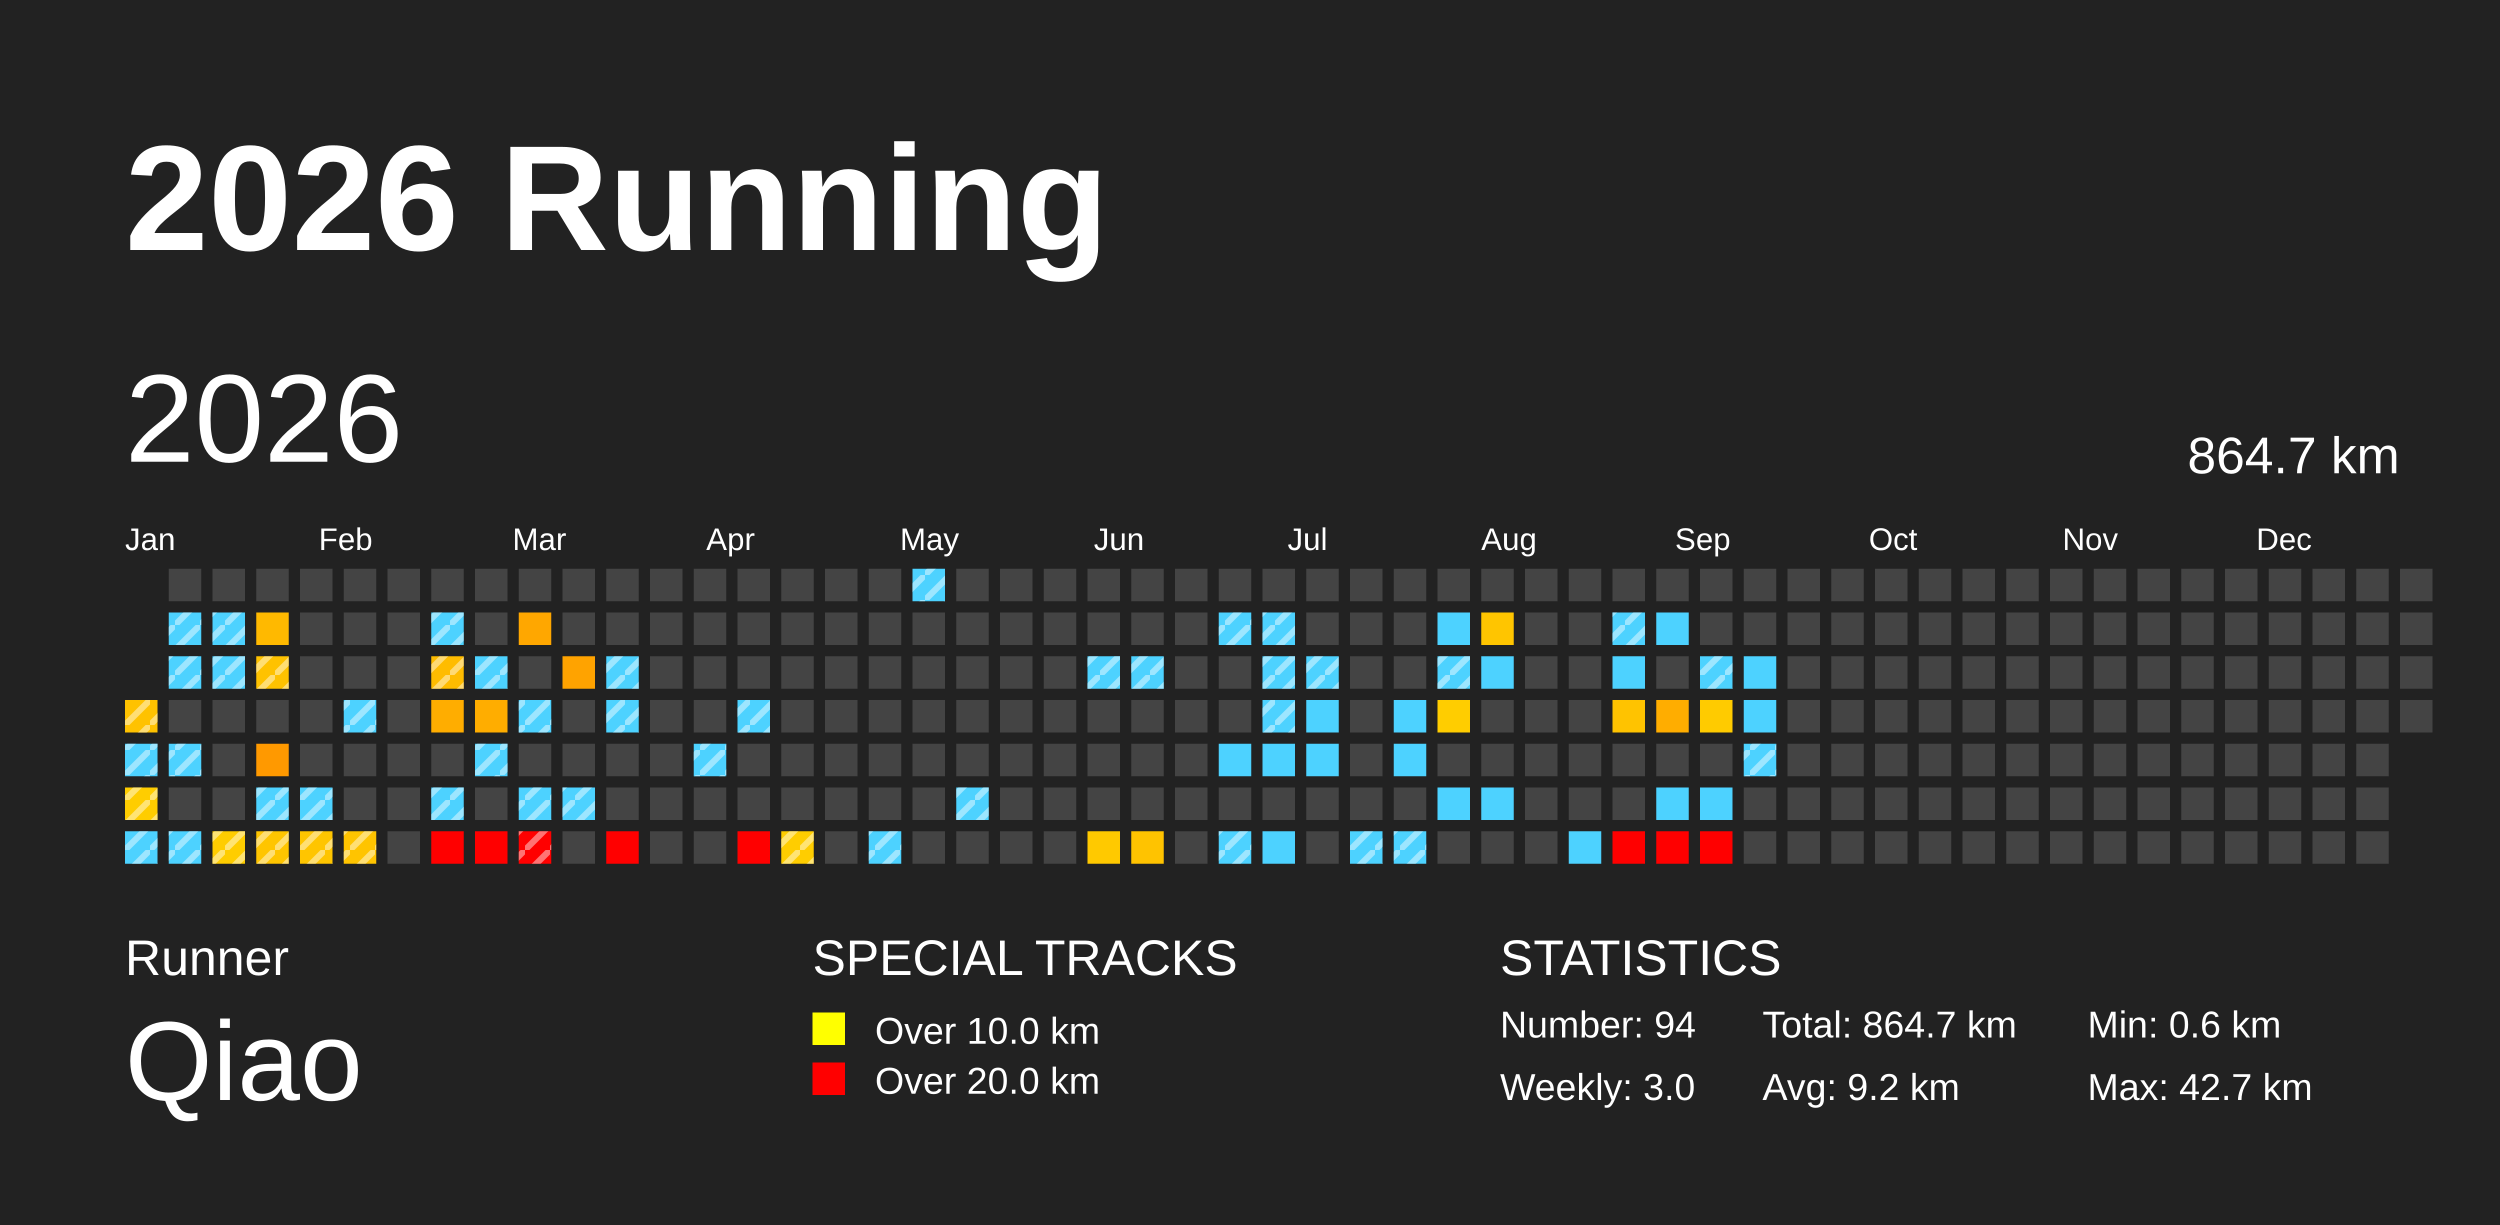
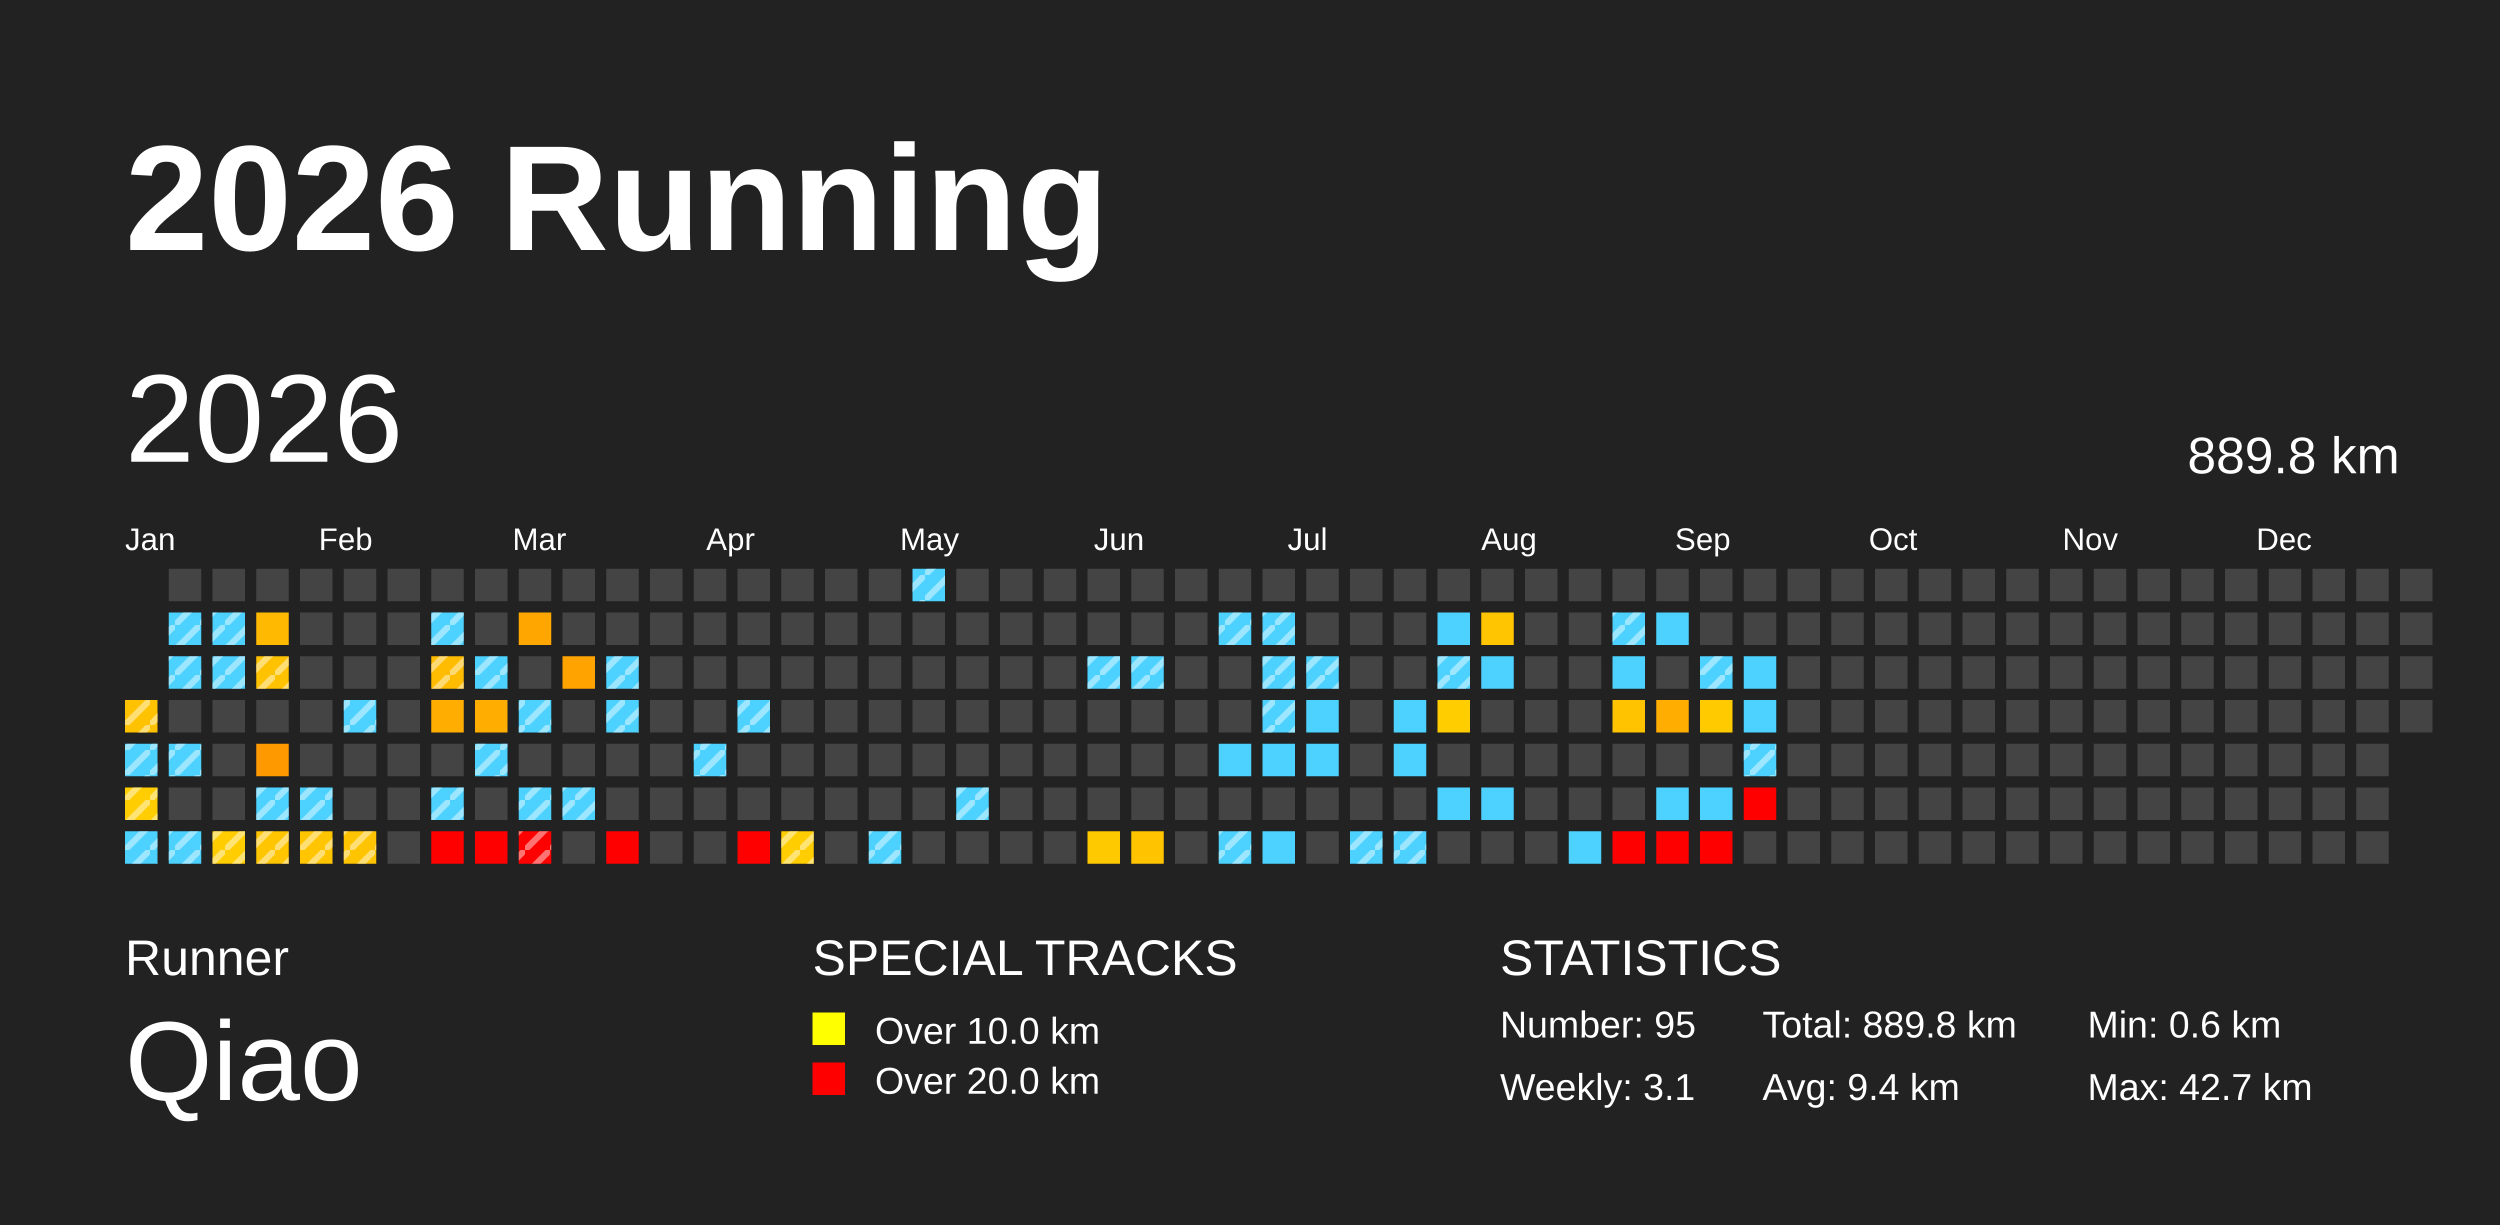
<svg xmlns="http://www.w3.org/2000/svg" baseProfile="full" height="98mm" version="1.1" viewBox="0,0,200,98" width="200mm">
  <defs>
    <pattern height="2" id="indoor-stripe" patternUnits="userSpaceOnUse" width="2">
      <line stroke="white" stroke-opacity="0.45" stroke-width="0.5" x1="0" x2="2" y1="2" y2="0" />
    </pattern>
  </defs>
  <rect fill="#222222" height="98" width="200" x="0" y="0" />
  <text fill="#FFFFFF" style="font-size:12px; font-family:Arial; font-weight:bold;" x="10" y="20">2026 Running</text>
  <text fill="#FFFFFF" style="font-size:4px; font-family:Arial" x="10" y="78">Runner</text>
  <text fill="#FFFFFF" style="font-size:9px; font-family:Arial" x="10" y="88">Qiao</text>
  <text fill="#FFFFFF" style="font-size:4px; font-family:Arial" x="65" y="78">SPECIAL TRACKS</text>
  <rect fill="yellow" height="2.6" width="2.6" x="65" y="81" />
  <text fill="#FFFFFF" style="font-size:3px; font-family:Arial" x="70" y="83.5">Over 10.0 km</text>
  <rect fill="red" height="2.6" width="2.6" x="65" y="85" />
  <text fill="#FFFFFF" style="font-size:3px; font-family:Arial" x="70" y="87.5">Over 20.0 km</text>
  <text fill="#FFFFFF" style="font-size:4px; font-family:Arial" x="120" y="78">STATISTICS</text>
-   <text fill="#FFFFFF" style="font-size:3px; font-family:Arial" x="120" y="83">Number: 94</text>
-   <text fill="#FFFFFF" style="font-size:3px; font-family:Arial" x="120" y="88">Weekly: 3.0</text>
-   <text fill="#FFFFFF" style="font-size:3px; font-family:Arial" x="141" y="83">Total: 864.7 km</text>
-   <text fill="#FFFFFF" style="font-size:3px; font-family:Arial" x="141" y="88">Avg: 9.2 km</text>
+   <text fill="#FFFFFF" style="font-size:3px; font-family:Arial" x="120" y="83">Number: 95</text>
+   <text fill="#FFFFFF" style="font-size:3px; font-family:Arial" x="120" y="88">Weekly: 3.1</text>
+   <text fill="#FFFFFF" style="font-size:3px; font-family:Arial" x="141" y="83">Total: 889.8 km</text>
+   <text fill="#FFFFFF" style="font-size:3px; font-family:Arial" x="141" y="88">Avg: 9.4 km</text>
  <text fill="#FFFFFF" style="font-size:3px; font-family:Arial" x="167" y="83">Min: 0.6 km</text>
  <text fill="#FFFFFF" style="font-size:3px; font-family:Arial" x="167" y="88">Max: 42.7 km</text>
  <text dominant-baseline="hanging" fill="#FFFFFF" style="font-size:10.0px; font-family:Arial;" x="10" y="30">2026</text>
-   <text dominant-baseline="hanging" fill="#FFFFFF" style="font-size:4.125px; font-family:Arial;" x="175" y="35">864.7 km</text>
+   <text dominant-baseline="hanging" fill="#FFFFFF" style="font-size:4.125px; font-family:Arial;" x="175" y="35">889.8 km</text>
  <text fill="#FFFFFF" style="font-size:2.5px; font-family:Arial" x="10.0" y="44">Jan</text>
  <text fill="#FFFFFF" style="font-size:2.5px; font-family:Arial" x="25.5" y="44">Feb</text>
  <text fill="#FFFFFF" style="font-size:2.5px; font-family:Arial" x="41.0" y="44">Mar</text>
  <text fill="#FFFFFF" style="font-size:2.5px; font-family:Arial" x="56.5" y="44">Apr</text>
  <text fill="#FFFFFF" style="font-size:2.5px; font-family:Arial" x="72.0" y="44">May</text>
  <text fill="#FFFFFF" style="font-size:2.5px; font-family:Arial" x="87.5" y="44">Jun</text>
  <text fill="#FFFFFF" style="font-size:2.5px; font-family:Arial" x="103.0" y="44">Jul</text>
  <text fill="#FFFFFF" style="font-size:2.5px; font-family:Arial" x="118.5" y="44">Aug</text>
  <text fill="#FFFFFF" style="font-size:2.5px; font-family:Arial" x="134.0" y="44">Sep</text>
  <text fill="#FFFFFF" style="font-size:2.5px; font-family:Arial" x="149.5" y="44">Oct</text>
  <text fill="#FFFFFF" style="font-size:2.5px; font-family:Arial" x="165.0" y="44">Nov</text>
  <text fill="#FFFFFF" style="font-size:2.5px; font-family:Arial" x="180.5" y="44">Dec</text>
  <rect fill="#ffc200" height="2.6" width="2.6" x="10.0" y="56.0" />
  <rect fill="url(#indoor-stripe)" height="2.6" style="pointer-events: none;" width="2.6" x="10.0" y="56.0" />
  <rect fill="#4dd2ff" height="2.6" width="2.6" x="10.0" y="59.5" />
  <rect fill="url(#indoor-stripe)" height="2.6" style="pointer-events: none;" width="2.6" x="10.0" y="59.5" />
  <rect fill="#ffcd00" height="2.6" width="2.6" x="10.0" y="63.0" />
  <rect fill="url(#indoor-stripe)" height="2.6" style="pointer-events: none;" width="2.6" x="10.0" y="63.0" />
  <rect fill="#4dd2ff" height="2.6" width="2.6" x="10.0" y="66.5" />
  <rect fill="url(#indoor-stripe)" height="2.6" style="pointer-events: none;" width="2.6" x="10.0" y="66.5" />
  <rect fill="#444444" height="2.6" width="2.6" x="13.5" y="45.5" />
  <rect fill="#4dd2ff" height="2.6" width="2.6" x="13.5" y="49.0" />
  <rect fill="url(#indoor-stripe)" height="2.6" style="pointer-events: none;" width="2.6" x="13.5" y="49.0" />
  <rect fill="#4dd2ff" height="2.6" width="2.6" x="13.5" y="52.5" />
  <rect fill="url(#indoor-stripe)" height="2.6" style="pointer-events: none;" width="2.6" x="13.5" y="52.5" />
  <rect fill="#444444" height="2.6" width="2.6" x="13.5" y="56.0" />
  <rect fill="#4dd2ff" height="2.6" width="2.6" x="13.5" y="59.5" />
  <rect fill="url(#indoor-stripe)" height="2.6" style="pointer-events: none;" width="2.6" x="13.5" y="59.5" />
  <rect fill="#444444" height="2.6" width="2.6" x="13.5" y="63.0" />
  <rect fill="#4dd2ff" height="2.6" width="2.6" x="13.5" y="66.5" />
  <rect fill="url(#indoor-stripe)" height="2.6" style="pointer-events: none;" width="2.6" x="13.5" y="66.5" />
  <rect fill="#444444" height="2.6" width="2.6" x="17.0" y="45.5" />
  <rect fill="#4dd2ff" height="2.6" width="2.6" x="17.0" y="49.0" />
  <rect fill="url(#indoor-stripe)" height="2.6" style="pointer-events: none;" width="2.6" x="17.0" y="49.0" />
  <rect fill="#4dd2ff" height="2.6" width="2.6" x="17.0" y="52.5" />
  <rect fill="url(#indoor-stripe)" height="2.6" style="pointer-events: none;" width="2.6" x="17.0" y="52.5" />
  <rect fill="#444444" height="2.6" width="2.6" x="17.0" y="56.0" />
  <rect fill="#444444" height="2.6" width="2.6" x="17.0" y="59.5" />
  <rect fill="#444444" height="2.6" width="2.6" x="17.0" y="63.0" />
  <rect fill="#ffcd00" height="2.6" width="2.6" x="17.0" y="66.5" />
  <rect fill="url(#indoor-stripe)" height="2.6" style="pointer-events: none;" width="2.6" x="17.0" y="66.5" />
  <rect fill="#444444" height="2.6" width="2.6" x="20.5" y="45.5" />
  <rect fill="#ffb900" height="2.6" width="2.6" x="20.5" y="49.0" />
  <rect fill="#ffc200" height="2.6" width="2.6" x="20.5" y="52.5" />
  <rect fill="url(#indoor-stripe)" height="2.6" style="pointer-events: none;" width="2.6" x="20.5" y="52.5" />
  <rect fill="#444444" height="2.6" width="2.6" x="20.5" y="56.0" />
  <rect fill="#ff9900" height="2.6" width="2.6" x="20.5" y="59.5" />
  <rect fill="#4dd2ff" height="2.6" width="2.6" x="20.5" y="63.0" />
  <rect fill="url(#indoor-stripe)" height="2.6" style="pointer-events: none;" width="2.6" x="20.5" y="63.0" />
  <rect fill="#ffc500" height="2.6" width="2.6" x="20.5" y="66.5" />
  <rect fill="url(#indoor-stripe)" height="2.6" style="pointer-events: none;" width="2.6" x="20.5" y="66.5" />
  <rect fill="#444444" height="2.6" width="2.6" x="24.0" y="45.5" />
  <rect fill="#444444" height="2.6" width="2.6" x="24.0" y="49.0" />
  <rect fill="#444444" height="2.6" width="2.6" x="24.0" y="52.5" />
  <rect fill="#444444" height="2.6" width="2.6" x="24.0" y="56.0" />
  <rect fill="#444444" height="2.6" width="2.6" x="24.0" y="59.5" />
  <rect fill="#4dd2ff" height="2.6" width="2.6" x="24.0" y="63.0" />
  <rect fill="url(#indoor-stripe)" height="2.6" style="pointer-events: none;" width="2.6" x="24.0" y="63.0" />
  <rect fill="#ffc500" height="2.6" width="2.6" x="24.0" y="66.5" />
  <rect fill="url(#indoor-stripe)" height="2.6" style="pointer-events: none;" width="2.6" x="24.0" y="66.5" />
  <rect fill="#444444" height="2.6" width="2.6" x="27.5" y="45.5" />
  <rect fill="#444444" height="2.6" width="2.6" x="27.5" y="49.0" />
  <rect fill="#444444" height="2.6" width="2.6" x="27.5" y="52.5" />
  <rect fill="#4dd2ff" height="2.6" width="2.6" x="27.5" y="56.0" />
  <rect fill="url(#indoor-stripe)" height="2.6" style="pointer-events: none;" width="2.6" x="27.5" y="56.0" />
  <rect fill="#444444" height="2.6" width="2.6" x="27.5" y="59.5" />
  <rect fill="#444444" height="2.6" width="2.6" x="27.5" y="63.0" />
  <rect fill="#ffc400" height="2.6" width="2.6" x="27.5" y="66.5" />
  <rect fill="url(#indoor-stripe)" height="2.6" style="pointer-events: none;" width="2.6" x="27.5" y="66.5" />
  <rect fill="#444444" height="2.6" width="2.6" x="31.0" y="45.5" />
  <rect fill="#444444" height="2.6" width="2.6" x="31.0" y="49.0" />
  <rect fill="#444444" height="2.6" width="2.6" x="31.0" y="52.5" />
  <rect fill="#444444" height="2.6" width="2.6" x="31.0" y="56.0" />
  <rect fill="#444444" height="2.6" width="2.6" x="31.0" y="59.5" />
  <rect fill="#444444" height="2.6" width="2.6" x="31.0" y="63.0" />
  <rect fill="#444444" height="2.6" width="2.6" x="31.0" y="66.5" />
  <rect fill="#444444" height="2.6" width="2.6" x="34.5" y="45.5" />
  <rect fill="#4dd2ff" height="2.6" width="2.6" x="34.5" y="49.0" />
  <rect fill="url(#indoor-stripe)" height="2.6" style="pointer-events: none;" width="2.6" x="34.5" y="49.0" />
  <rect fill="#ffbc00" height="2.6" width="2.6" x="34.5" y="52.5" />
  <rect fill="url(#indoor-stripe)" height="2.6" style="pointer-events: none;" width="2.6" x="34.5" y="52.5" />
  <rect fill="#ffad00" height="2.6" width="2.6" x="34.5" y="56.0" />
  <rect fill="#444444" height="2.6" width="2.6" x="34.5" y="59.5" />
  <rect fill="#4dd2ff" height="2.6" width="2.6" x="34.5" y="63.0" />
  <rect fill="url(#indoor-stripe)" height="2.6" style="pointer-events: none;" width="2.6" x="34.5" y="63.0" />
  <rect fill="red" height="2.6" width="2.6" x="34.5" y="66.5" />
  <rect fill="#444444" height="2.6" width="2.6" x="38.0" y="45.5" />
  <rect fill="#444444" height="2.6" width="2.6" x="38.0" y="49.0" />
  <rect fill="#4dd2ff" height="2.6" width="2.6" x="38.0" y="52.5" />
  <rect fill="url(#indoor-stripe)" height="2.6" style="pointer-events: none;" width="2.6" x="38.0" y="52.5" />
  <rect fill="#ffad00" height="2.6" width="2.6" x="38.0" y="56.0" />
  <rect fill="#4dd2ff" height="2.6" width="2.6" x="38.0" y="59.5" />
  <rect fill="url(#indoor-stripe)" height="2.6" style="pointer-events: none;" width="2.6" x="38.0" y="59.5" />
  <rect fill="#444444" height="2.6" width="2.6" x="38.0" y="63.0" />
  <rect fill="red" height="2.6" width="2.6" x="38.0" y="66.5" />
  <rect fill="#444444" height="2.6" width="2.6" x="41.5" y="45.5" />
  <rect fill="#ffa700" height="2.6" width="2.6" x="41.5" y="49.0" />
  <rect fill="#444444" height="2.6" width="2.6" x="41.5" y="52.5" />
  <rect fill="#4dd2ff" height="2.6" width="2.6" x="41.5" y="56.0" />
  <rect fill="url(#indoor-stripe)" height="2.6" style="pointer-events: none;" width="2.6" x="41.5" y="56.0" />
  <rect fill="#444444" height="2.6" width="2.6" x="41.5" y="59.5" />
  <rect fill="#4dd2ff" height="2.6" width="2.6" x="41.5" y="63.0" />
  <rect fill="url(#indoor-stripe)" height="2.6" style="pointer-events: none;" width="2.6" x="41.5" y="63.0" />
  <rect fill="red" height="2.6" width="2.6" x="41.5" y="66.5" />
  <rect fill="url(#indoor-stripe)" height="2.6" style="pointer-events: none;" width="2.6" x="41.5" y="66.5" />
  <rect fill="#444444" height="2.6" width="2.6" x="45.0" y="45.5" />
  <rect fill="#444444" height="2.6" width="2.6" x="45.0" y="49.0" />
  <rect fill="#ffa300" height="2.6" width="2.6" x="45.0" y="52.5" />
  <rect fill="#444444" height="2.6" width="2.6" x="45.0" y="56.0" />
  <rect fill="#444444" height="2.6" width="2.6" x="45.0" y="59.5" />
  <rect fill="#4dd2ff" height="2.6" width="2.6" x="45.0" y="63.0" />
  <rect fill="url(#indoor-stripe)" height="2.6" style="pointer-events: none;" width="2.6" x="45.0" y="63.0" />
  <rect fill="#444444" height="2.6" width="2.6" x="45.0" y="66.5" />
  <rect fill="#444444" height="2.6" width="2.6" x="48.5" y="45.5" />
  <rect fill="#444444" height="2.6" width="2.6" x="48.5" y="49.0" />
  <rect fill="#4dd2ff" height="2.6" width="2.6" x="48.5" y="52.5" />
  <rect fill="url(#indoor-stripe)" height="2.6" style="pointer-events: none;" width="2.6" x="48.5" y="52.5" />
  <rect fill="#4dd2ff" height="2.6" width="2.6" x="48.5" y="56.0" />
  <rect fill="url(#indoor-stripe)" height="2.6" style="pointer-events: none;" width="2.6" x="48.5" y="56.0" />
  <rect fill="#444444" height="2.6" width="2.6" x="48.5" y="59.5" />
  <rect fill="#444444" height="2.6" width="2.6" x="48.5" y="63.0" />
  <rect fill="red" height="2.6" width="2.6" x="48.5" y="66.5" />
  <rect fill="#444444" height="2.6" width="2.6" x="52.0" y="45.5" />
  <rect fill="#444444" height="2.6" width="2.6" x="52.0" y="49.0" />
  <rect fill="#444444" height="2.6" width="2.6" x="52.0" y="52.5" />
  <rect fill="#444444" height="2.6" width="2.6" x="52.0" y="56.0" />
  <rect fill="#444444" height="2.6" width="2.6" x="52.0" y="59.5" />
  <rect fill="#444444" height="2.6" width="2.6" x="52.0" y="63.0" />
  <rect fill="#444444" height="2.6" width="2.6" x="52.0" y="66.5" />
  <rect fill="#444444" height="2.6" width="2.6" x="55.5" y="45.5" />
  <rect fill="#444444" height="2.6" width="2.6" x="55.5" y="49.0" />
  <rect fill="#444444" height="2.6" width="2.6" x="55.5" y="52.5" />
  <rect fill="#444444" height="2.6" width="2.6" x="55.5" y="56.0" />
  <rect fill="#4dd2ff" height="2.6" width="2.6" x="55.5" y="59.5" />
  <rect fill="url(#indoor-stripe)" height="2.6" style="pointer-events: none;" width="2.6" x="55.5" y="59.5" />
  <rect fill="#444444" height="2.6" width="2.6" x="55.5" y="63.0" />
  <rect fill="#444444" height="2.6" width="2.6" x="55.5" y="66.5" />
  <rect fill="#444444" height="2.6" width="2.6" x="59.0" y="45.5" />
  <rect fill="#444444" height="2.6" width="2.6" x="59.0" y="49.0" />
  <rect fill="#444444" height="2.6" width="2.6" x="59.0" y="52.5" />
  <rect fill="#4dd2ff" height="2.6" width="2.6" x="59.0" y="56.0" />
  <rect fill="url(#indoor-stripe)" height="2.6" style="pointer-events: none;" width="2.6" x="59.0" y="56.0" />
  <rect fill="#444444" height="2.6" width="2.6" x="59.0" y="59.5" />
  <rect fill="#444444" height="2.6" width="2.6" x="59.0" y="63.0" />
  <rect fill="red" height="2.6" width="2.6" x="59.0" y="66.5" />
  <rect fill="#444444" height="2.6" width="2.6" x="62.5" y="45.5" />
  <rect fill="#444444" height="2.6" width="2.6" x="62.5" y="49.0" />
  <rect fill="#444444" height="2.6" width="2.6" x="62.5" y="52.5" />
  <rect fill="#444444" height="2.6" width="2.6" x="62.5" y="56.0" />
  <rect fill="#444444" height="2.6" width="2.6" x="62.5" y="59.5" />
  <rect fill="#444444" height="2.6" width="2.6" x="62.5" y="63.0" />
  <rect fill="#ffcd00" height="2.6" width="2.6" x="62.5" y="66.5" />
  <rect fill="url(#indoor-stripe)" height="2.6" style="pointer-events: none;" width="2.6" x="62.5" y="66.5" />
  <rect fill="#444444" height="2.6" width="2.6" x="66.0" y="45.5" />
  <rect fill="#444444" height="2.6" width="2.6" x="66.0" y="49.0" />
  <rect fill="#444444" height="2.6" width="2.6" x="66.0" y="52.5" />
  <rect fill="#444444" height="2.6" width="2.6" x="66.0" y="56.0" />
  <rect fill="#444444" height="2.6" width="2.6" x="66.0" y="59.5" />
  <rect fill="#444444" height="2.6" width="2.6" x="66.0" y="63.0" />
  <rect fill="#444444" height="2.6" width="2.6" x="66.0" y="66.5" />
  <rect fill="#444444" height="2.6" width="2.6" x="69.5" y="45.5" />
  <rect fill="#444444" height="2.6" width="2.6" x="69.5" y="49.0" />
  <rect fill="#444444" height="2.6" width="2.6" x="69.5" y="52.5" />
  <rect fill="#444444" height="2.6" width="2.6" x="69.5" y="56.0" />
  <rect fill="#444444" height="2.6" width="2.6" x="69.5" y="59.5" />
  <rect fill="#444444" height="2.6" width="2.6" x="69.5" y="63.0" />
  <rect fill="#4dd2ff" height="2.6" width="2.6" x="69.5" y="66.5" />
  <rect fill="url(#indoor-stripe)" height="2.6" style="pointer-events: none;" width="2.6" x="69.5" y="66.5" />
  <rect fill="#4dd2ff" height="2.6" width="2.6" x="73.0" y="45.5" />
  <rect fill="url(#indoor-stripe)" height="2.6" style="pointer-events: none;" width="2.6" x="73.0" y="45.5" />
  <rect fill="#444444" height="2.6" width="2.6" x="73.0" y="49.0" />
  <rect fill="#444444" height="2.6" width="2.6" x="73.0" y="52.5" />
  <rect fill="#444444" height="2.6" width="2.6" x="73.0" y="56.0" />
  <rect fill="#444444" height="2.6" width="2.6" x="73.0" y="59.5" />
  <rect fill="#444444" height="2.6" width="2.6" x="73.0" y="63.0" />
  <rect fill="#444444" height="2.6" width="2.6" x="73.0" y="66.5" />
  <rect fill="#444444" height="2.6" width="2.6" x="76.5" y="45.5" />
  <rect fill="#444444" height="2.6" width="2.6" x="76.5" y="49.0" />
  <rect fill="#444444" height="2.6" width="2.6" x="76.5" y="52.5" />
  <rect fill="#444444" height="2.6" width="2.6" x="76.5" y="56.0" />
  <rect fill="#444444" height="2.6" width="2.6" x="76.5" y="59.5" />
  <rect fill="#4dd2ff" height="2.6" width="2.6" x="76.5" y="63.0" />
  <rect fill="url(#indoor-stripe)" height="2.6" style="pointer-events: none;" width="2.6" x="76.5" y="63.0" />
  <rect fill="#444444" height="2.6" width="2.6" x="76.5" y="66.5" />
  <rect fill="#444444" height="2.6" width="2.6" x="80.0" y="45.5" />
  <rect fill="#444444" height="2.6" width="2.6" x="80.0" y="49.0" />
  <rect fill="#444444" height="2.6" width="2.6" x="80.0" y="52.5" />
  <rect fill="#444444" height="2.6" width="2.6" x="80.0" y="56.0" />
  <rect fill="#444444" height="2.6" width="2.6" x="80.0" y="59.5" />
  <rect fill="#444444" height="2.6" width="2.6" x="80.0" y="63.0" />
  <rect fill="#444444" height="2.6" width="2.6" x="80.0" y="66.5" />
  <rect fill="#444444" height="2.6" width="2.6" x="83.5" y="45.5" />
  <rect fill="#444444" height="2.6" width="2.6" x="83.5" y="49.0" />
  <rect fill="#444444" height="2.6" width="2.6" x="83.5" y="52.5" />
  <rect fill="#444444" height="2.6" width="2.6" x="83.5" y="56.0" />
  <rect fill="#444444" height="2.6" width="2.6" x="83.5" y="59.5" />
  <rect fill="#444444" height="2.6" width="2.6" x="83.5" y="63.0" />
  <rect fill="#444444" height="2.6" width="2.6" x="83.5" y="66.5" />
  <rect fill="#444444" height="2.6" width="2.6" x="87.0" y="45.5" />
  <rect fill="#444444" height="2.6" width="2.6" x="87.0" y="49.0" />
  <rect fill="#4dd2ff" height="2.6" width="2.6" x="87.0" y="52.5" />
  <rect fill="url(#indoor-stripe)" height="2.6" style="pointer-events: none;" width="2.6" x="87.0" y="52.5" />
  <rect fill="#444444" height="2.6" width="2.6" x="87.0" y="56.0" />
  <rect fill="#444444" height="2.6" width="2.6" x="87.0" y="59.5" />
  <rect fill="#444444" height="2.6" width="2.6" x="87.0" y="63.0" />
  <rect fill="#ffc900" height="2.6" width="2.6" x="87.0" y="66.5" />
  <rect fill="#444444" height="2.6" width="2.6" x="90.5" y="45.5" />
  <rect fill="#444444" height="2.6" width="2.6" x="90.5" y="49.0" />
  <rect fill="#4dd2ff" height="2.6" width="2.6" x="90.5" y="52.5" />
  <rect fill="url(#indoor-stripe)" height="2.6" style="pointer-events: none;" width="2.6" x="90.5" y="52.5" />
  <rect fill="#444444" height="2.6" width="2.6" x="90.5" y="56.0" />
  <rect fill="#444444" height="2.6" width="2.6" x="90.5" y="59.5" />
  <rect fill="#444444" height="2.6" width="2.6" x="90.5" y="63.0" />
  <rect fill="#ffc300" height="2.6" width="2.6" x="90.5" y="66.5" />
  <rect fill="#444444" height="2.6" width="2.6" x="94.0" y="45.5" />
  <rect fill="#444444" height="2.6" width="2.6" x="94.0" y="49.0" />
  <rect fill="#444444" height="2.6" width="2.6" x="94.0" y="52.5" />
  <rect fill="#444444" height="2.6" width="2.6" x="94.0" y="56.0" />
  <rect fill="#444444" height="2.6" width="2.6" x="94.0" y="59.5" />
  <rect fill="#444444" height="2.6" width="2.6" x="94.0" y="63.0" />
  <rect fill="#444444" height="2.6" width="2.6" x="94.0" y="66.5" />
  <rect fill="#444444" height="2.6" width="2.6" x="97.5" y="45.5" />
  <rect fill="#4dd2ff" height="2.6" width="2.6" x="97.5" y="49.0" />
  <rect fill="url(#indoor-stripe)" height="2.6" style="pointer-events: none;" width="2.6" x="97.5" y="49.0" />
  <rect fill="#444444" height="2.6" width="2.6" x="97.5" y="52.5" />
  <rect fill="#444444" height="2.6" width="2.6" x="97.5" y="56.0" />
  <rect fill="#4dd2ff" height="2.6" width="2.6" x="97.5" y="59.5" />
  <rect fill="#444444" height="2.6" width="2.6" x="97.5" y="63.0" />
  <rect fill="#4dd2ff" height="2.6" width="2.6" x="97.5" y="66.5" />
  <rect fill="url(#indoor-stripe)" height="2.6" style="pointer-events: none;" width="2.6" x="97.5" y="66.5" />
  <rect fill="#444444" height="2.6" width="2.6" x="101.0" y="45.5" />
  <rect fill="#4dd2ff" height="2.6" width="2.6" x="101.0" y="49.0" />
  <rect fill="url(#indoor-stripe)" height="2.6" style="pointer-events: none;" width="2.6" x="101.0" y="49.0" />
  <rect fill="#4dd2ff" height="2.6" width="2.6" x="101.0" y="52.5" />
  <rect fill="url(#indoor-stripe)" height="2.6" style="pointer-events: none;" width="2.6" x="101.0" y="52.5" />
  <rect fill="#4dd2ff" height="2.6" width="2.6" x="101.0" y="56.0" />
  <rect fill="url(#indoor-stripe)" height="2.6" style="pointer-events: none;" width="2.6" x="101.0" y="56.0" />
  <rect fill="#4dd2ff" height="2.6" width="2.6" x="101.0" y="59.5" />
  <rect fill="#444444" height="2.6" width="2.6" x="101.0" y="63.0" />
  <rect fill="#4dd2ff" height="2.6" width="2.6" x="101.0" y="66.5" />
  <rect fill="#444444" height="2.6" width="2.6" x="104.5" y="45.5" />
  <rect fill="#444444" height="2.6" width="2.6" x="104.5" y="49.0" />
  <rect fill="#4dd2ff" height="2.6" width="2.6" x="104.5" y="52.5" />
  <rect fill="url(#indoor-stripe)" height="2.6" style="pointer-events: none;" width="2.6" x="104.5" y="52.5" />
  <rect fill="#4dd2ff" height="2.6" width="2.6" x="104.5" y="56.0" />
  <rect fill="#4dd2ff" height="2.6" width="2.6" x="104.5" y="59.5" />
  <rect fill="#444444" height="2.6" width="2.6" x="104.5" y="63.0" />
  <rect fill="#444444" height="2.6" width="2.6" x="104.5" y="66.5" />
  <rect fill="#444444" height="2.6" width="2.6" x="108.0" y="45.5" />
  <rect fill="#444444" height="2.6" width="2.6" x="108.0" y="49.0" />
  <rect fill="#444444" height="2.6" width="2.6" x="108.0" y="52.5" />
  <rect fill="#444444" height="2.6" width="2.6" x="108.0" y="56.0" />
  <rect fill="#444444" height="2.6" width="2.6" x="108.0" y="59.5" />
  <rect fill="#444444" height="2.6" width="2.6" x="108.0" y="63.0" />
  <rect fill="#4dd2ff" height="2.6" width="2.6" x="108.0" y="66.5" />
  <rect fill="url(#indoor-stripe)" height="2.6" style="pointer-events: none;" width="2.6" x="108.0" y="66.5" />
  <rect fill="#444444" height="2.6" width="2.6" x="111.5" y="45.5" />
  <rect fill="#444444" height="2.6" width="2.6" x="111.5" y="49.0" />
  <rect fill="#444444" height="2.6" width="2.6" x="111.5" y="52.5" />
  <rect fill="#4dd2ff" height="2.6" width="2.6" x="111.5" y="56.0" />
  <rect fill="#4dd2ff" height="2.6" width="2.6" x="111.5" y="59.5" />
  <rect fill="#444444" height="2.6" width="2.6" x="111.5" y="63.0" />
  <rect fill="#4dd2ff" height="2.6" width="2.6" x="111.5" y="66.5" />
  <rect fill="url(#indoor-stripe)" height="2.6" style="pointer-events: none;" width="2.6" x="111.5" y="66.5" />
  <rect fill="#444444" height="2.6" width="2.6" x="115.0" y="45.5" />
  <rect fill="#4dd2ff" height="2.6" width="2.6" x="115.0" y="49.0" />
  <rect fill="#4dd2ff" height="2.6" width="2.6" x="115.0" y="52.5" />
  <rect fill="url(#indoor-stripe)" height="2.6" style="pointer-events: none;" width="2.6" x="115.0" y="52.5" />
  <rect fill="#ffcd00" height="2.6" width="2.6" x="115.0" y="56.0" />
  <rect fill="#444444" height="2.6" width="2.6" x="115.0" y="59.5" />
  <rect fill="#4dd2ff" height="2.6" width="2.6" x="115.0" y="63.0" />
  <rect fill="#444444" height="2.6" width="2.6" x="115.0" y="66.5" />
  <rect fill="#444444" height="2.6" width="2.6" x="118.5" y="45.5" />
  <rect fill="#ffc500" height="2.6" width="2.6" x="118.5" y="49.0" />
  <rect fill="#4dd2ff" height="2.6" width="2.6" x="118.5" y="52.5" />
  <rect fill="#444444" height="2.6" width="2.6" x="118.5" y="56.0" />
  <rect fill="#444444" height="2.6" width="2.6" x="118.5" y="59.5" />
  <rect fill="#4dd2ff" height="2.6" width="2.6" x="118.5" y="63.0" />
  <rect fill="#444444" height="2.6" width="2.6" x="118.5" y="66.5" />
  <rect fill="#444444" height="2.6" width="2.6" x="122.0" y="45.5" />
  <rect fill="#444444" height="2.6" width="2.6" x="122.0" y="49.0" />
  <rect fill="#444444" height="2.6" width="2.6" x="122.0" y="52.5" />
  <rect fill="#444444" height="2.6" width="2.6" x="122.0" y="56.0" />
  <rect fill="#444444" height="2.6" width="2.6" x="122.0" y="59.5" />
  <rect fill="#444444" height="2.6" width="2.6" x="122.0" y="63.0" />
  <rect fill="#444444" height="2.6" width="2.6" x="122.0" y="66.5" />
  <rect fill="#444444" height="2.6" width="2.6" x="125.5" y="45.5" />
  <rect fill="#444444" height="2.6" width="2.6" x="125.5" y="49.0" />
  <rect fill="#444444" height="2.6" width="2.6" x="125.5" y="52.5" />
  <rect fill="#444444" height="2.6" width="2.6" x="125.5" y="56.0" />
  <rect fill="#444444" height="2.6" width="2.6" x="125.5" y="59.5" />
  <rect fill="#444444" height="2.6" width="2.6" x="125.5" y="63.0" />
  <rect fill="#4dd2ff" height="2.6" width="2.6" x="125.5" y="66.5" />
  <rect fill="#444444" height="2.6" width="2.6" x="129.0" y="45.5" />
  <rect fill="#4dd2ff" height="2.6" width="2.6" x="129.0" y="49.0" />
  <rect fill="url(#indoor-stripe)" height="2.6" style="pointer-events: none;" width="2.6" x="129.0" y="49.0" />
  <rect fill="#4dd2ff" height="2.6" width="2.6" x="129.0" y="52.5" />
  <rect fill="#ffc300" height="2.6" width="2.6" x="129.0" y="56.0" />
  <rect fill="#444444" height="2.6" width="2.6" x="129.0" y="59.5" />
  <rect fill="#444444" height="2.6" width="2.6" x="129.0" y="63.0" />
  <rect fill="red" height="2.6" width="2.6" x="129.0" y="66.5" />
  <rect fill="#444444" height="2.6" width="2.6" x="132.5" y="45.5" />
  <rect fill="#4dd2ff" height="2.6" width="2.6" x="132.5" y="49.0" />
  <rect fill="#444444" height="2.6" width="2.6" x="132.5" y="52.5" />
  <rect fill="#ffad00" height="2.6" width="2.6" x="132.5" y="56.0" />
  <rect fill="#444444" height="2.6" width="2.6" x="132.5" y="59.5" />
  <rect fill="#4dd2ff" height="2.6" width="2.6" x="132.5" y="63.0" />
  <rect fill="red" height="2.6" width="2.6" x="132.5" y="66.5" />
  <rect fill="#444444" height="2.6" width="2.6" x="136.0" y="45.5" />
  <rect fill="#444444" height="2.6" width="2.6" x="136.0" y="49.0" />
  <rect fill="#4dd2ff" height="2.6" width="2.6" x="136.0" y="52.5" />
  <rect fill="url(#indoor-stripe)" height="2.6" style="pointer-events: none;" width="2.6" x="136.0" y="52.5" />
  <rect fill="#ffcb00" height="2.6" width="2.6" x="136.0" y="56.0" />
  <rect fill="#444444" height="2.6" width="2.6" x="136.0" y="59.5" />
  <rect fill="#4dd2ff" height="2.6" width="2.6" x="136.0" y="63.0" />
  <rect fill="red" height="2.6" width="2.6" x="136.0" y="66.5" />
  <rect fill="#444444" height="2.6" width="2.6" x="139.5" y="45.5" />
  <rect fill="#444444" height="2.6" width="2.6" x="139.5" y="49.0" />
  <rect fill="#4dd2ff" height="2.6" width="2.6" x="139.5" y="52.5" />
  <rect fill="#4dd2ff" height="2.6" width="2.6" x="139.5" y="56.0" />
  <rect fill="#4dd2ff" height="2.6" width="2.6" x="139.5" y="59.5" />
  <rect fill="url(#indoor-stripe)" height="2.6" style="pointer-events: none;" width="2.6" x="139.5" y="59.5" />
-   <rect fill="#444444" height="2.6" width="2.6" x="139.5" y="63.0" />
+   <rect fill="red" height="2.6" width="2.6" x="139.5" y="63.0" />
  <rect fill="#444444" height="2.6" width="2.6" x="139.5" y="66.5" />
  <rect fill="#444444" height="2.6" width="2.6" x="143.0" y="45.5" />
  <rect fill="#444444" height="2.6" width="2.6" x="143.0" y="49.0" />
  <rect fill="#444444" height="2.6" width="2.6" x="143.0" y="52.5" />
  <rect fill="#444444" height="2.6" width="2.6" x="143.0" y="56.0" />
  <rect fill="#444444" height="2.6" width="2.6" x="143.0" y="59.5" />
  <rect fill="#444444" height="2.6" width="2.6" x="143.0" y="63.0" />
  <rect fill="#444444" height="2.6" width="2.6" x="143.0" y="66.5" />
  <rect fill="#444444" height="2.6" width="2.6" x="146.5" y="45.5" />
  <rect fill="#444444" height="2.6" width="2.6" x="146.5" y="49.0" />
  <rect fill="#444444" height="2.6" width="2.6" x="146.5" y="52.5" />
  <rect fill="#444444" height="2.6" width="2.6" x="146.5" y="56.0" />
  <rect fill="#444444" height="2.6" width="2.6" x="146.5" y="59.5" />
  <rect fill="#444444" height="2.6" width="2.6" x="146.5" y="63.0" />
  <rect fill="#444444" height="2.6" width="2.6" x="146.5" y="66.5" />
  <rect fill="#444444" height="2.6" width="2.6" x="150.0" y="45.5" />
  <rect fill="#444444" height="2.6" width="2.6" x="150.0" y="49.0" />
  <rect fill="#444444" height="2.6" width="2.6" x="150.0" y="52.5" />
  <rect fill="#444444" height="2.6" width="2.6" x="150.0" y="56.0" />
  <rect fill="#444444" height="2.6" width="2.6" x="150.0" y="59.5" />
  <rect fill="#444444" height="2.6" width="2.6" x="150.0" y="63.0" />
  <rect fill="#444444" height="2.6" width="2.6" x="150.0" y="66.5" />
  <rect fill="#444444" height="2.6" width="2.6" x="153.5" y="45.5" />
  <rect fill="#444444" height="2.6" width="2.6" x="153.5" y="49.0" />
  <rect fill="#444444" height="2.6" width="2.6" x="153.5" y="52.5" />
  <rect fill="#444444" height="2.6" width="2.6" x="153.5" y="56.0" />
  <rect fill="#444444" height="2.6" width="2.6" x="153.5" y="59.5" />
  <rect fill="#444444" height="2.6" width="2.6" x="153.5" y="63.0" />
  <rect fill="#444444" height="2.6" width="2.6" x="153.5" y="66.5" />
  <rect fill="#444444" height="2.6" width="2.6" x="157.0" y="45.5" />
  <rect fill="#444444" height="2.6" width="2.6" x="157.0" y="49.0" />
  <rect fill="#444444" height="2.6" width="2.6" x="157.0" y="52.5" />
  <rect fill="#444444" height="2.6" width="2.6" x="157.0" y="56.0" />
  <rect fill="#444444" height="2.6" width="2.6" x="157.0" y="59.5" />
  <rect fill="#444444" height="2.6" width="2.6" x="157.0" y="63.0" />
  <rect fill="#444444" height="2.6" width="2.6" x="157.0" y="66.5" />
  <rect fill="#444444" height="2.6" width="2.6" x="160.5" y="45.5" />
  <rect fill="#444444" height="2.6" width="2.6" x="160.5" y="49.0" />
  <rect fill="#444444" height="2.6" width="2.6" x="160.5" y="52.5" />
  <rect fill="#444444" height="2.6" width="2.6" x="160.5" y="56.0" />
  <rect fill="#444444" height="2.6" width="2.6" x="160.5" y="59.5" />
  <rect fill="#444444" height="2.6" width="2.6" x="160.5" y="63.0" />
  <rect fill="#444444" height="2.6" width="2.6" x="160.5" y="66.5" />
  <rect fill="#444444" height="2.6" width="2.6" x="164.0" y="45.5" />
  <rect fill="#444444" height="2.6" width="2.6" x="164.0" y="49.0" />
  <rect fill="#444444" height="2.6" width="2.6" x="164.0" y="52.5" />
  <rect fill="#444444" height="2.6" width="2.6" x="164.0" y="56.0" />
  <rect fill="#444444" height="2.6" width="2.6" x="164.0" y="59.5" />
  <rect fill="#444444" height="2.6" width="2.6" x="164.0" y="63.0" />
  <rect fill="#444444" height="2.6" width="2.6" x="164.0" y="66.5" />
  <rect fill="#444444" height="2.6" width="2.6" x="167.5" y="45.5" />
  <rect fill="#444444" height="2.6" width="2.6" x="167.5" y="49.0" />
  <rect fill="#444444" height="2.6" width="2.6" x="167.5" y="52.5" />
  <rect fill="#444444" height="2.6" width="2.6" x="167.5" y="56.0" />
  <rect fill="#444444" height="2.6" width="2.6" x="167.5" y="59.5" />
  <rect fill="#444444" height="2.6" width="2.6" x="167.5" y="63.0" />
  <rect fill="#444444" height="2.6" width="2.6" x="167.5" y="66.5" />
  <rect fill="#444444" height="2.6" width="2.6" x="171.0" y="45.5" />
  <rect fill="#444444" height="2.6" width="2.6" x="171.0" y="49.0" />
  <rect fill="#444444" height="2.6" width="2.6" x="171.0" y="52.5" />
  <rect fill="#444444" height="2.6" width="2.6" x="171.0" y="56.0" />
  <rect fill="#444444" height="2.6" width="2.6" x="171.0" y="59.5" />
  <rect fill="#444444" height="2.6" width="2.6" x="171.0" y="63.0" />
  <rect fill="#444444" height="2.6" width="2.6" x="171.0" y="66.5" />
  <rect fill="#444444" height="2.6" width="2.6" x="174.5" y="45.5" />
  <rect fill="#444444" height="2.6" width="2.6" x="174.5" y="49.0" />
  <rect fill="#444444" height="2.6" width="2.6" x="174.5" y="52.5" />
  <rect fill="#444444" height="2.6" width="2.6" x="174.5" y="56.0" />
  <rect fill="#444444" height="2.6" width="2.6" x="174.5" y="59.5" />
  <rect fill="#444444" height="2.6" width="2.6" x="174.5" y="63.0" />
  <rect fill="#444444" height="2.6" width="2.6" x="174.5" y="66.5" />
  <rect fill="#444444" height="2.6" width="2.6" x="178.0" y="45.5" />
  <rect fill="#444444" height="2.6" width="2.6" x="178.0" y="49.0" />
  <rect fill="#444444" height="2.6" width="2.6" x="178.0" y="52.5" />
  <rect fill="#444444" height="2.6" width="2.6" x="178.0" y="56.0" />
  <rect fill="#444444" height="2.6" width="2.6" x="178.0" y="59.5" />
  <rect fill="#444444" height="2.6" width="2.6" x="178.0" y="63.0" />
  <rect fill="#444444" height="2.6" width="2.6" x="178.0" y="66.5" />
  <rect fill="#444444" height="2.6" width="2.6" x="181.5" y="45.5" />
  <rect fill="#444444" height="2.6" width="2.6" x="181.5" y="49.0" />
  <rect fill="#444444" height="2.6" width="2.6" x="181.5" y="52.5" />
  <rect fill="#444444" height="2.6" width="2.6" x="181.5" y="56.0" />
  <rect fill="#444444" height="2.6" width="2.6" x="181.5" y="59.5" />
  <rect fill="#444444" height="2.6" width="2.6" x="181.5" y="63.0" />
  <rect fill="#444444" height="2.6" width="2.6" x="181.5" y="66.5" />
  <rect fill="#444444" height="2.6" width="2.6" x="185.0" y="45.5" />
  <rect fill="#444444" height="2.6" width="2.6" x="185.0" y="49.0" />
  <rect fill="#444444" height="2.6" width="2.6" x="185.0" y="52.5" />
  <rect fill="#444444" height="2.6" width="2.6" x="185.0" y="56.0" />
  <rect fill="#444444" height="2.6" width="2.6" x="185.0" y="59.5" />
  <rect fill="#444444" height="2.6" width="2.6" x="185.0" y="63.0" />
  <rect fill="#444444" height="2.6" width="2.6" x="185.0" y="66.5" />
  <rect fill="#444444" height="2.6" width="2.6" x="188.5" y="45.5" />
  <rect fill="#444444" height="2.6" width="2.6" x="188.5" y="49.0" />
  <rect fill="#444444" height="2.6" width="2.6" x="188.5" y="52.5" />
  <rect fill="#444444" height="2.6" width="2.6" x="188.5" y="56.0" />
  <rect fill="#444444" height="2.6" width="2.6" x="188.5" y="59.5" />
  <rect fill="#444444" height="2.6" width="2.6" x="188.5" y="63.0" />
  <rect fill="#444444" height="2.6" width="2.6" x="188.5" y="66.5" />
  <rect fill="#444444" height="2.6" width="2.6" x="192.0" y="45.5" />
  <rect fill="#444444" height="2.6" width="2.6" x="192.0" y="49.0" />
  <rect fill="#444444" height="2.6" width="2.6" x="192.0" y="52.5" />
  <rect fill="#444444" height="2.6" width="2.6" x="192.0" y="56.0" />
</svg>
